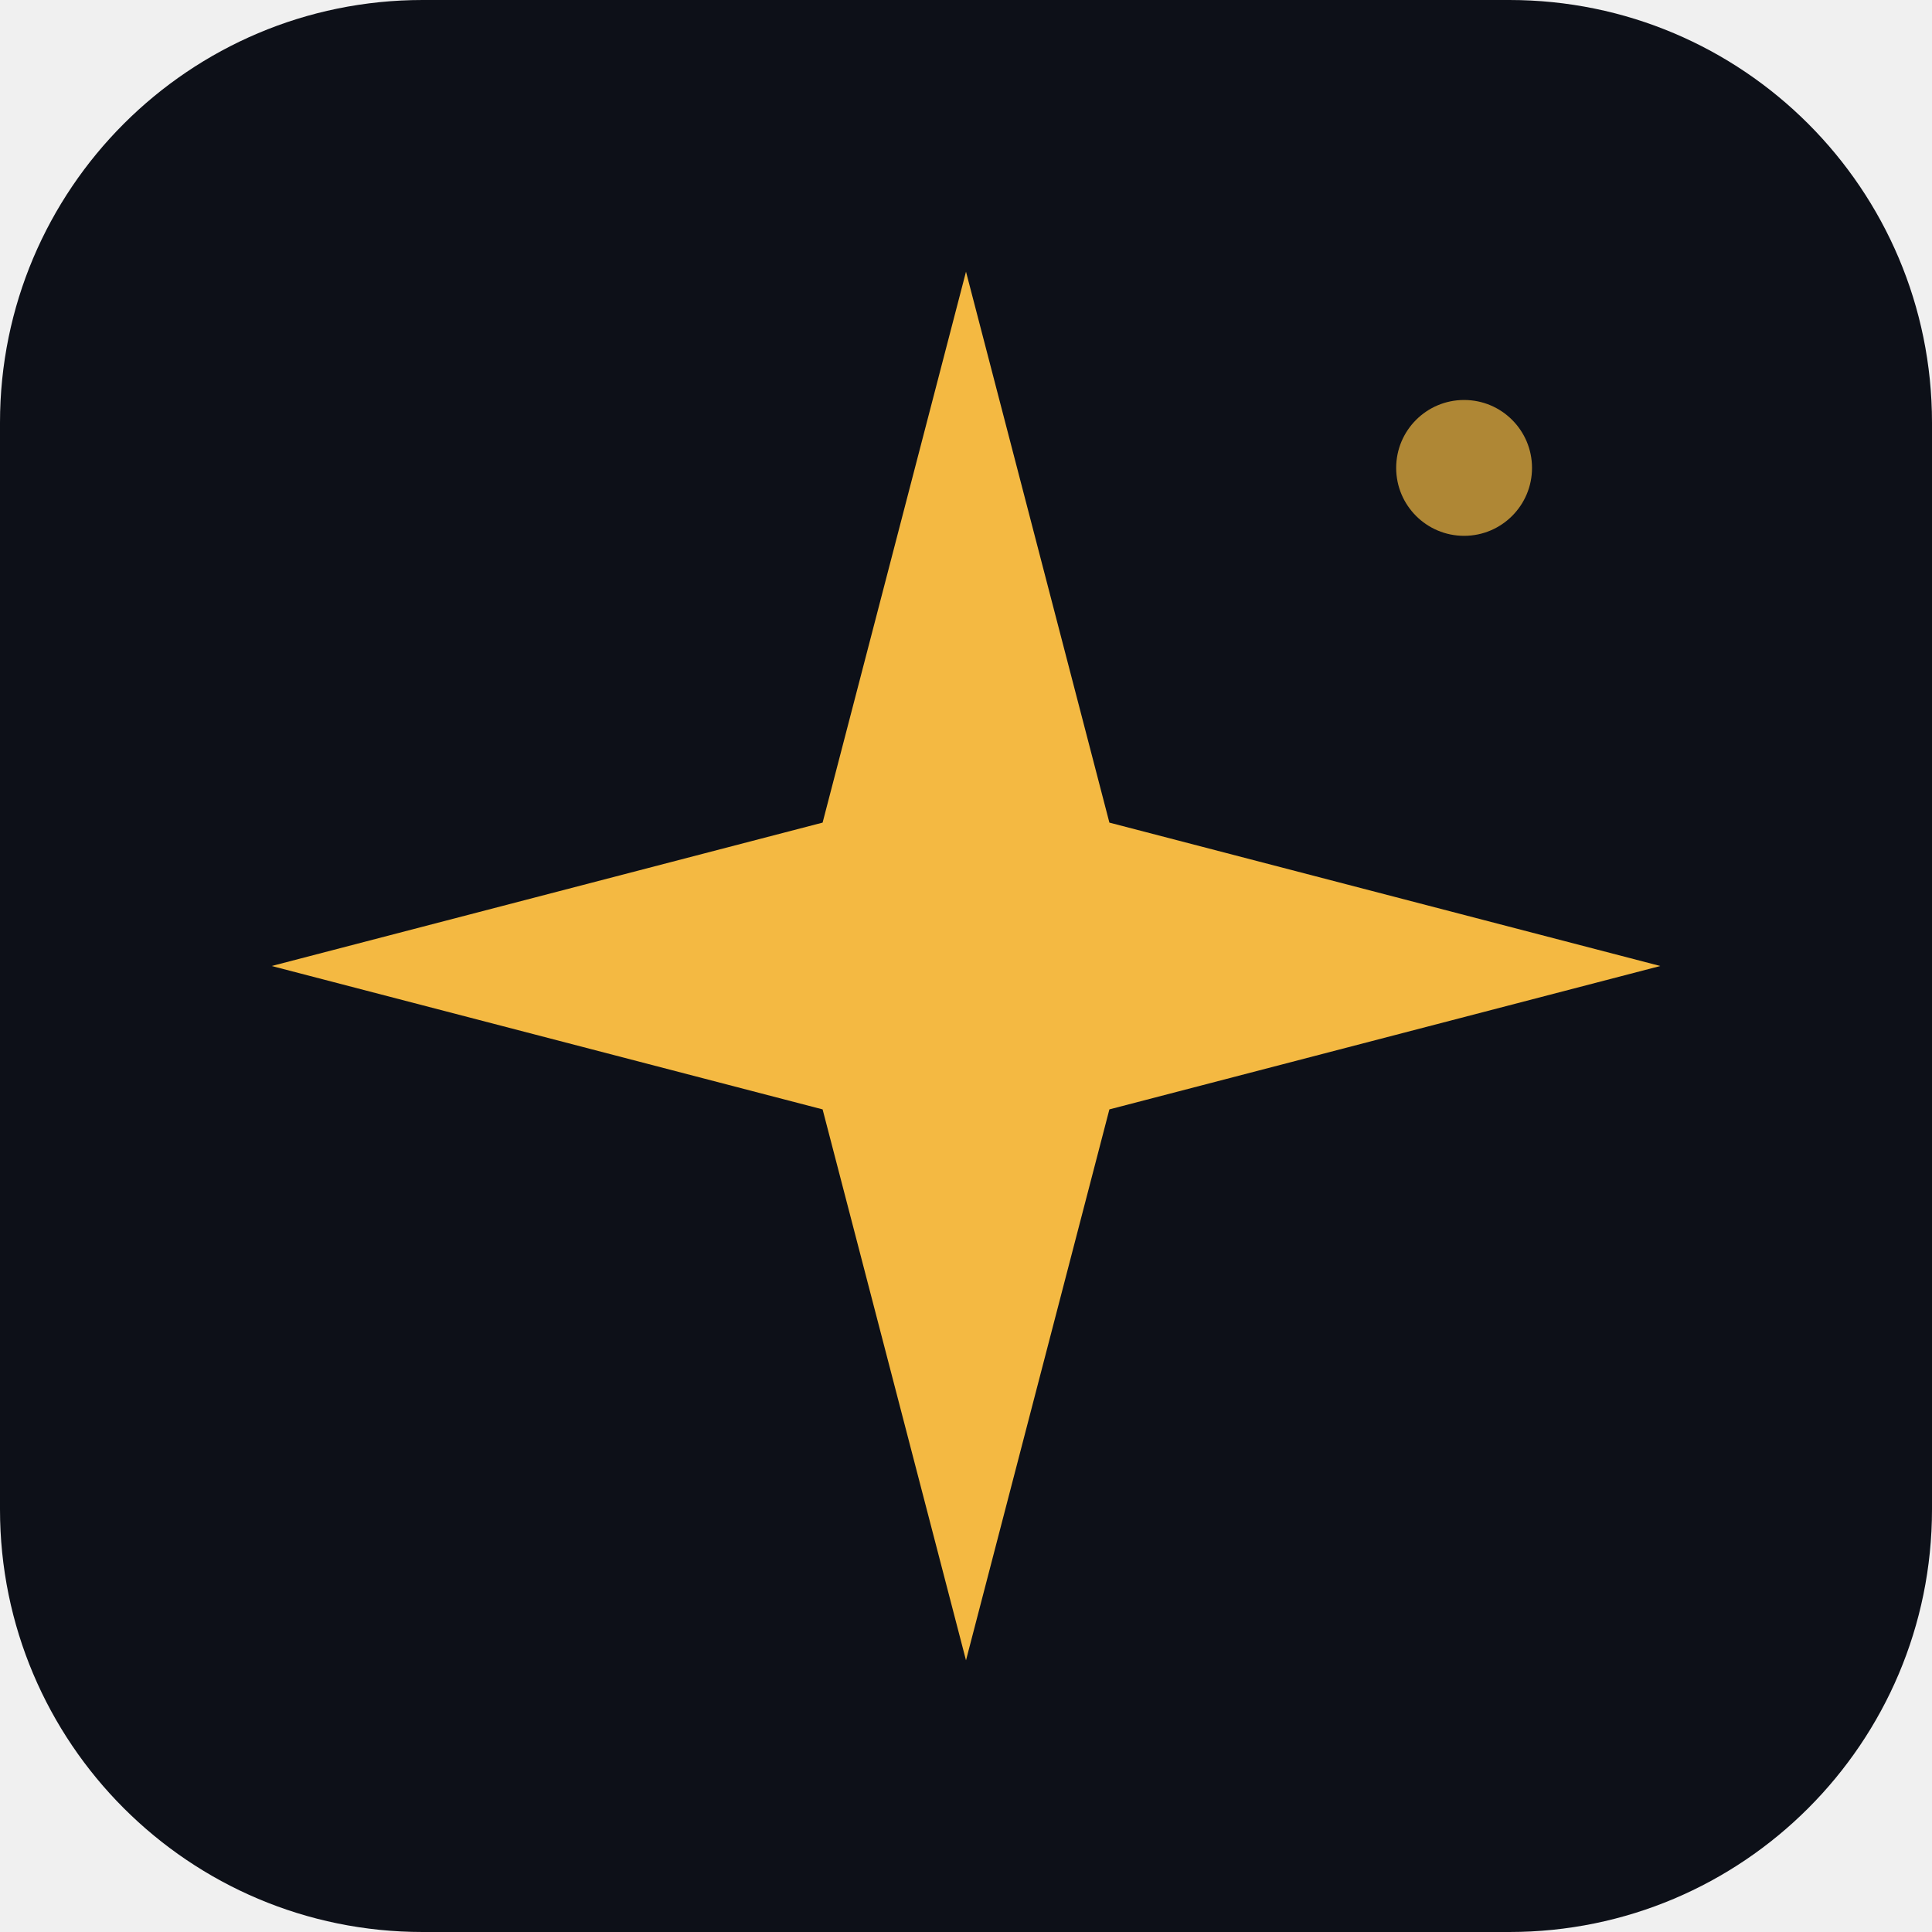
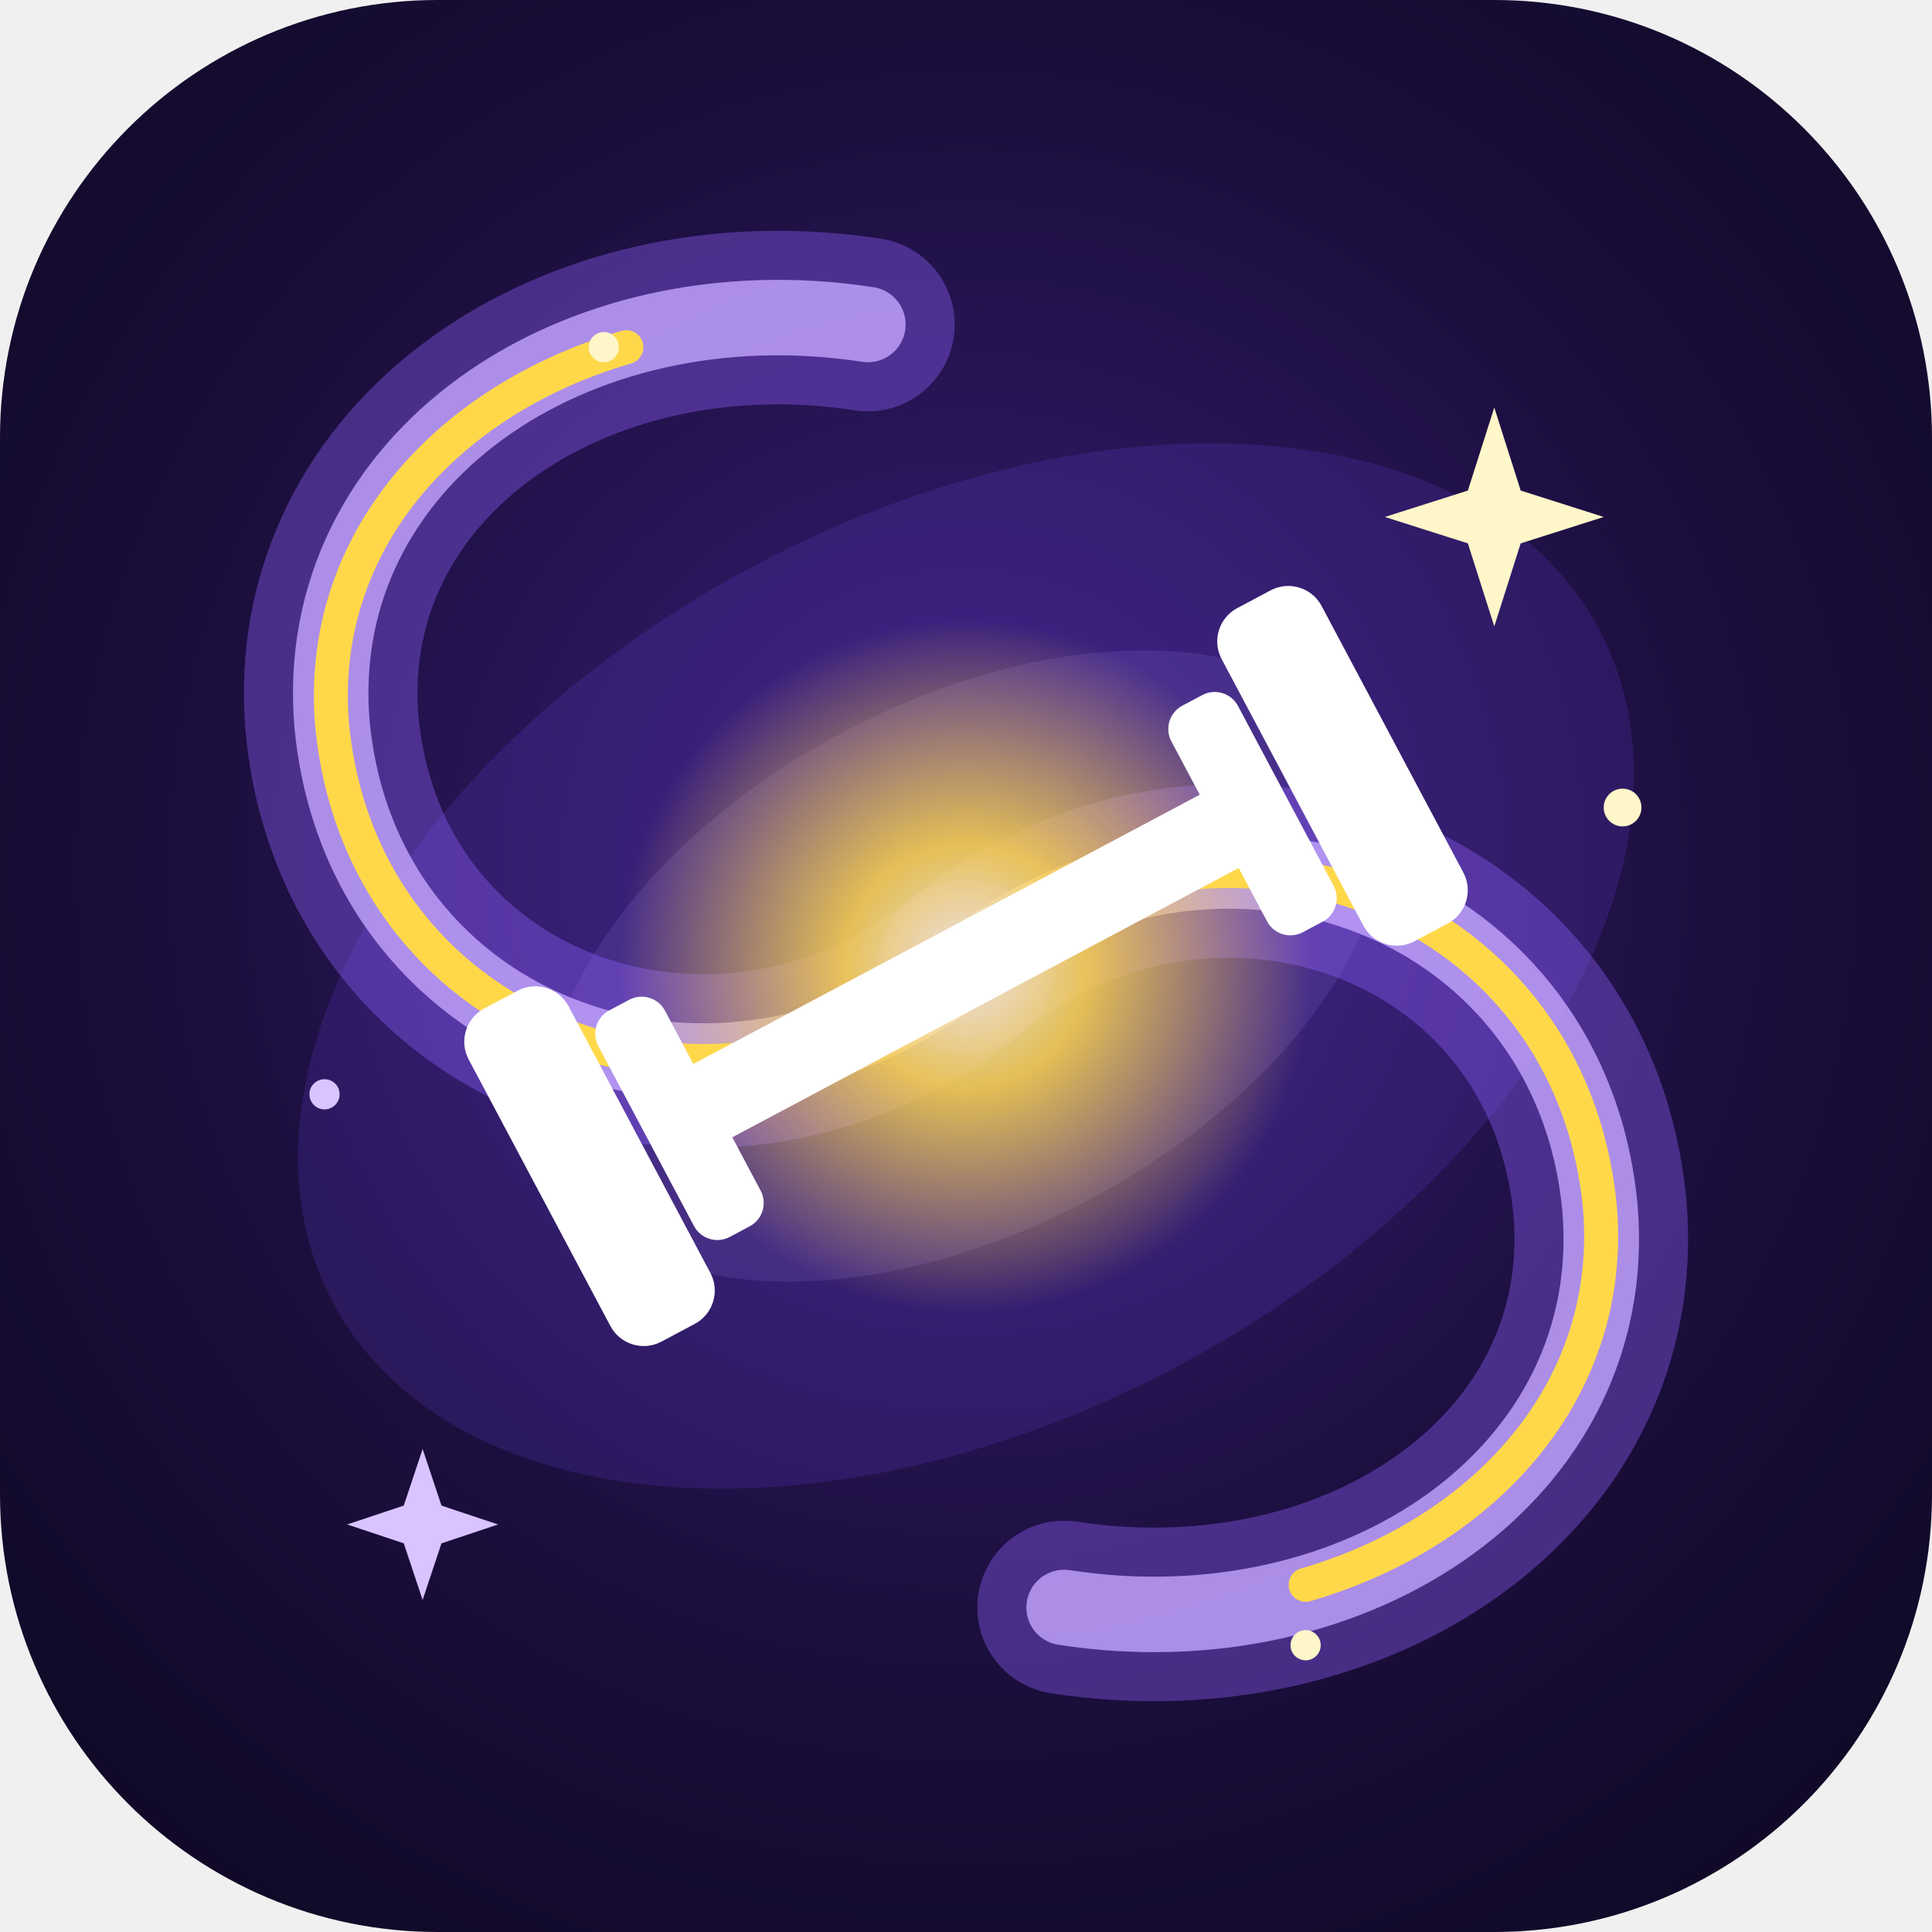
<svg xmlns="http://www.w3.org/2000/svg" viewBox="0 0 512 512">
-   <rect width="512" height="512" rx="112" fill="#0d1018" />
-   <path d="M256 72l38 146 146 38-146 38-38 146-38-146-146-38 146-38z" fill="#f4b942" />
-   <circle cx="388" cy="124" r="18" fill="#f4b942" opacity=".7" />
+   <defs>
+     <radialGradient id="sky" cx="50%" cy="45%" r="70%">
+       <stop offset="0" stop-color="#3a1d78" />
+       <stop offset=".55" stop-color="#1c0f3f" />
+       <stop offset="1" stop-color="#0e0822" />
+     </radialGradient>
+     <radialGradient id="core" cx="50%" cy="50%" r="50%">
+       <stop offset="0" stop-color="#fffbe8" />
+       <stop offset=".35" stop-color="#ffd84a" />
+       <stop offset="1" stop-color="#ffd84a" stop-opacity="0" />
+     </radialGradient>
+     <linearGradient id="armA" x1="0" y1="0" x2="1" y2="1">
+       <stop offset="0" stop-color="#ffe17a" />
+       <stop offset="1" stop-color="#b48cff" stop-opacity=".15" />
+     </linearGradient>
+     <linearGradient id="armB" x1="1" y1="1" x2="0" y2="0">
+       <stop offset="0" stop-color="#ffe17a" />
+       <stop offset="1" stop-color="#b48cff" stop-opacity=".15" />
+     </linearGradient>
+   </defs>
+   <rect width="512" height="512" rx="116" fill="url(#sky)" />
+   <ellipse cx="256" cy="256" rx="190" ry="120" transform="rotate(-28 256 256)" fill="#7c4dff" opacity=".16" />
+   <ellipse cx="256" cy="256" rx="120" ry="70" transform="rotate(-28 256 256)" fill="#a98bff" opacity=".14" />
+   <g fill="none" stroke-linecap="round">
+     <g id="arm">
+       <path d="M256 256c64-52 160-20 168 64 6 70-64 118-142 106" stroke="#8b5cf6" stroke-width="46" opacity=".4" />
+       <path d="M256 256c64-52 160-20 168 64 6 70-64 118-142 106" stroke="#c4a6ff" stroke-width="20" opacity=".8" />
+       <path d="M256 256c64-52 160-20 168 64 4 48-30 86-78 100" stroke="#ffd84a" stroke-width="9" />
+     </g>
+     <use href="#arm" transform="rotate(180 256 256)" />
+   </g>
+   <circle cx="256" cy="256" r="92" fill="url(#core)" opacity=".85" />
+   <g transform="rotate(-28 256 256)" fill="#ffffff">
+     <rect x="166" y="245" width="180" height="22" rx="8" />
+     <rect x="128" y="206" width="30" height="100" rx="10" />
+     <rect x="160" y="222" width="20" height="68" rx="7" />
+     <rect x="354" y="206" width="30" height="100" rx="10" />
+     <rect x="332" y="222" width="20" height="68" rx="7" />
+   </g>
+   <g fill="#fff6c9">
+     <path d="M396 108l7 22 22 7-22 7-7 22-7-22-22-7 22-7z" />
+     <path d="M112 384l5 15 15 5-15 5-5 15-5-15-15-5 15-5z" fill="#d9c4ff" />
+     <circle cx="430" cy="214" r="5" />
+     <circle cx="86" cy="290" r="4" fill="#d9c4ff" />
+     <circle cx="346" cy="436" r="4" />
+     <circle cx="160" cy="92" r="4" />
+   </g>
</svg>
